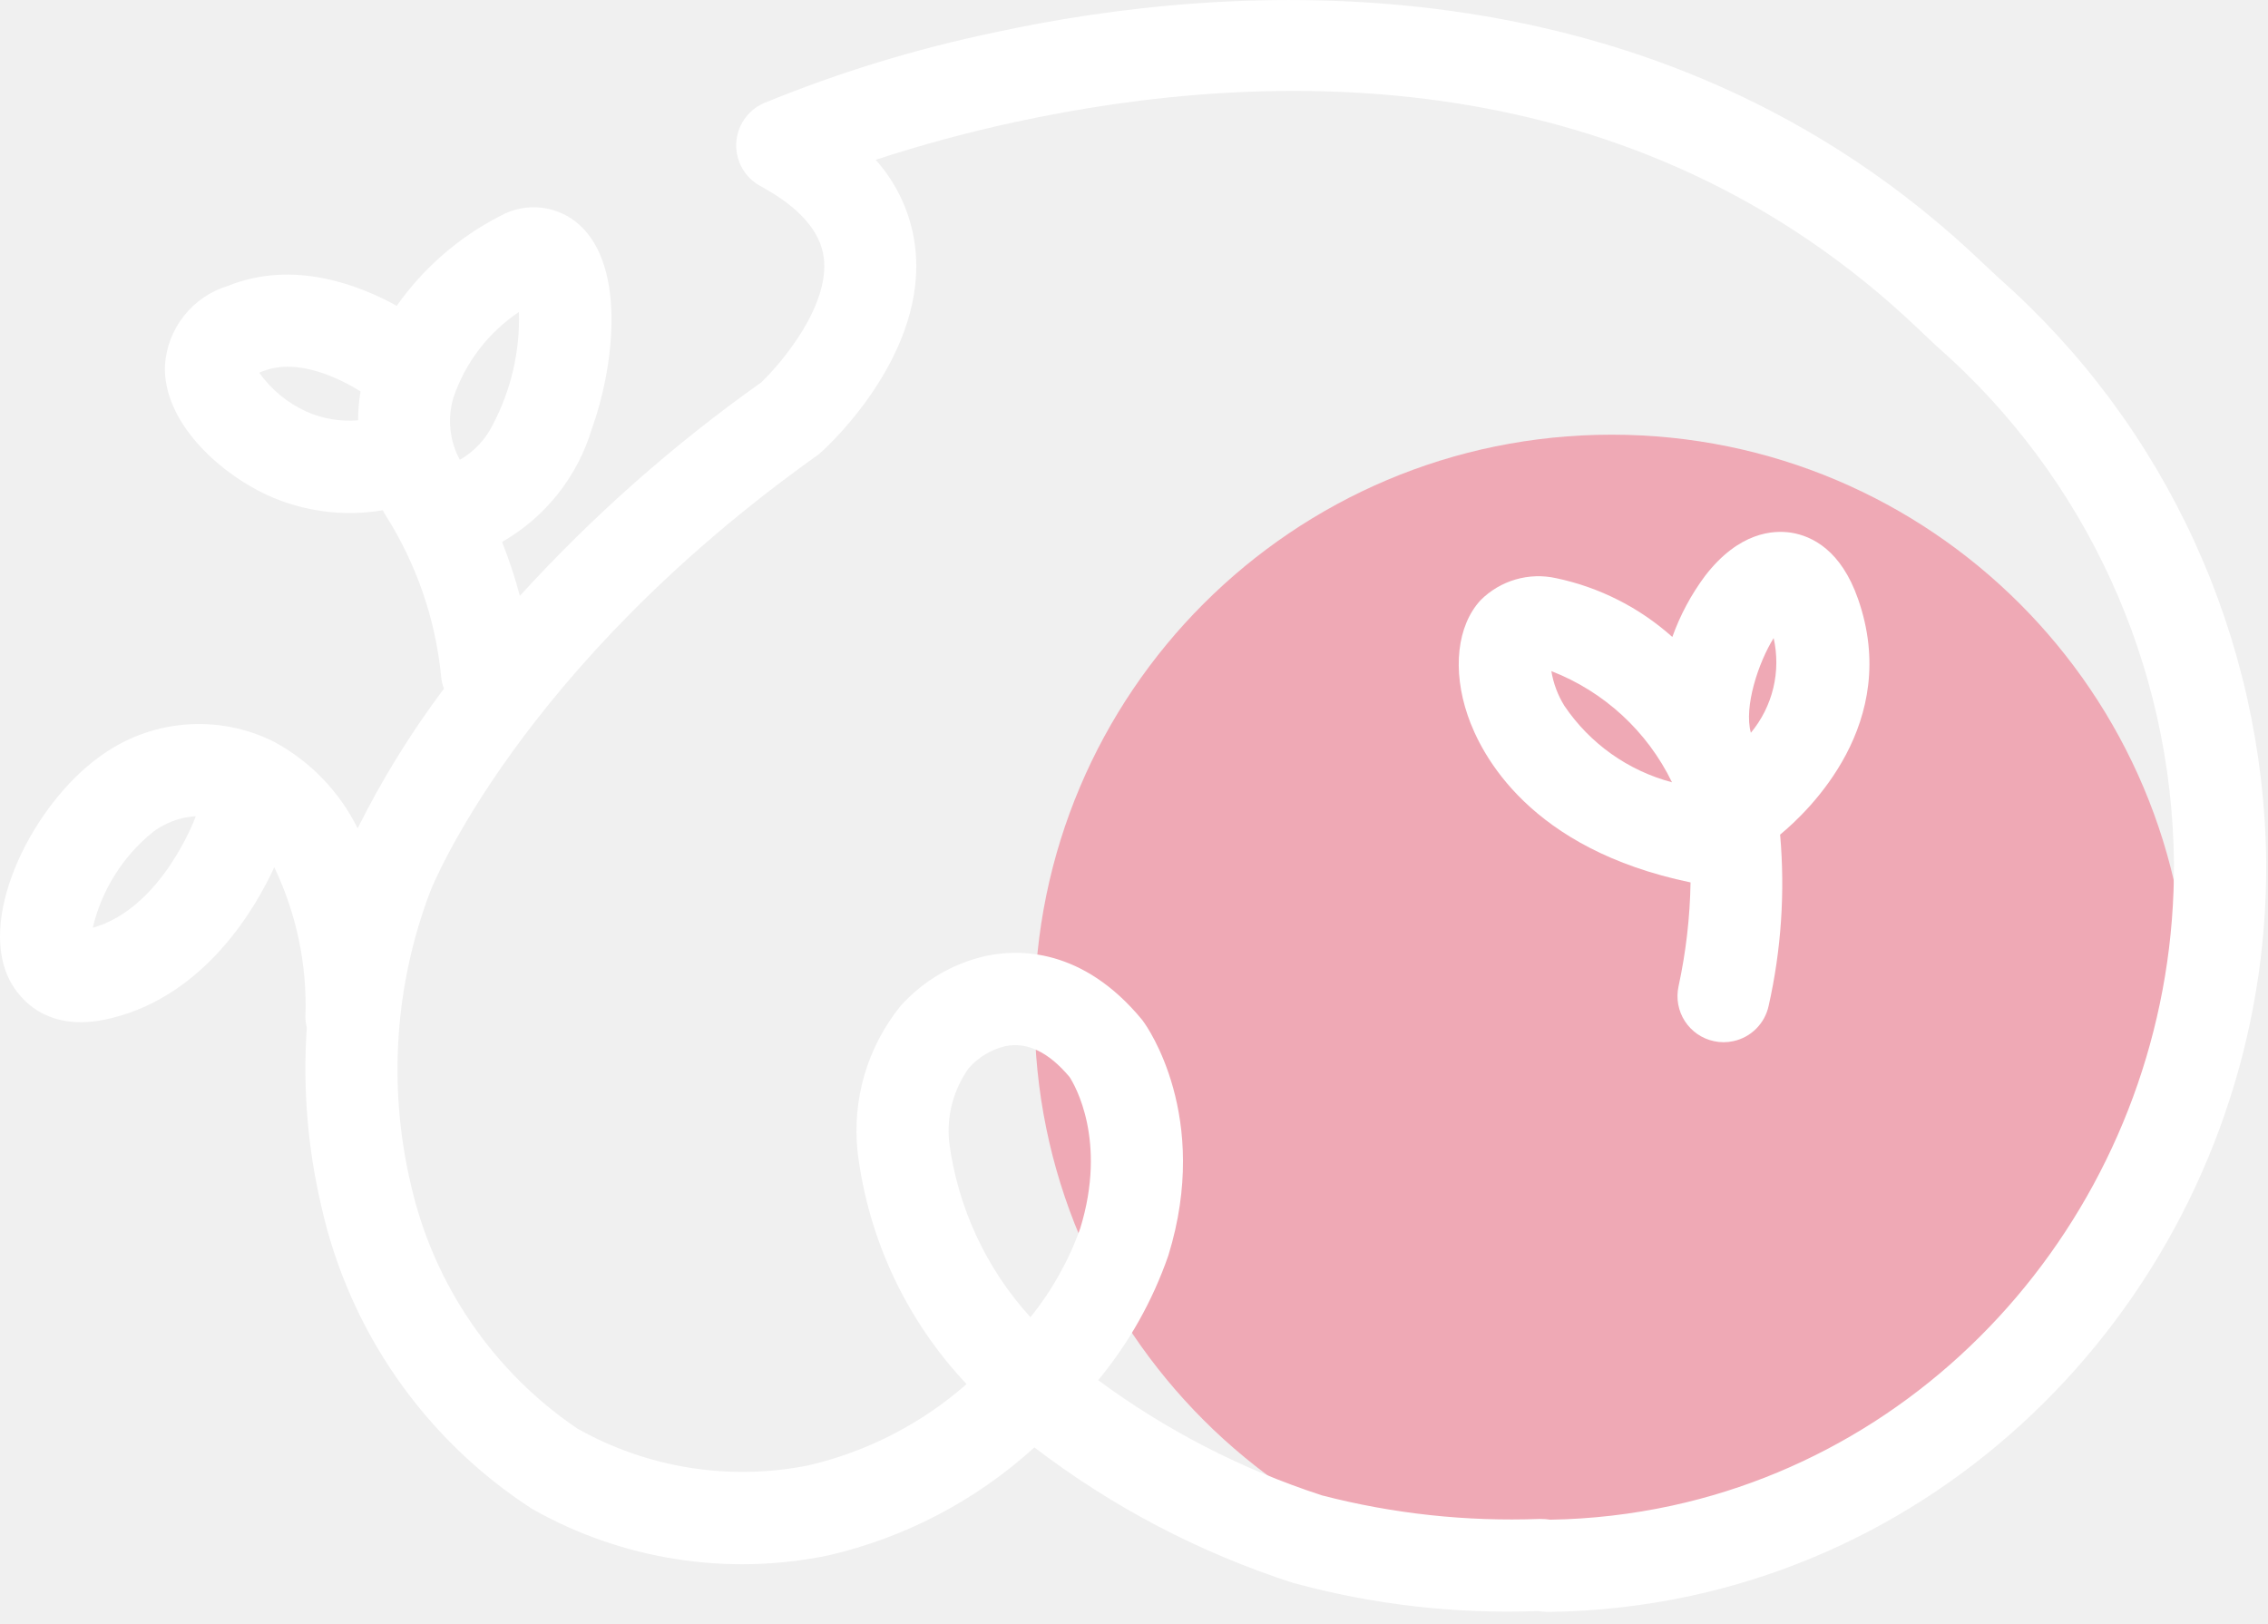
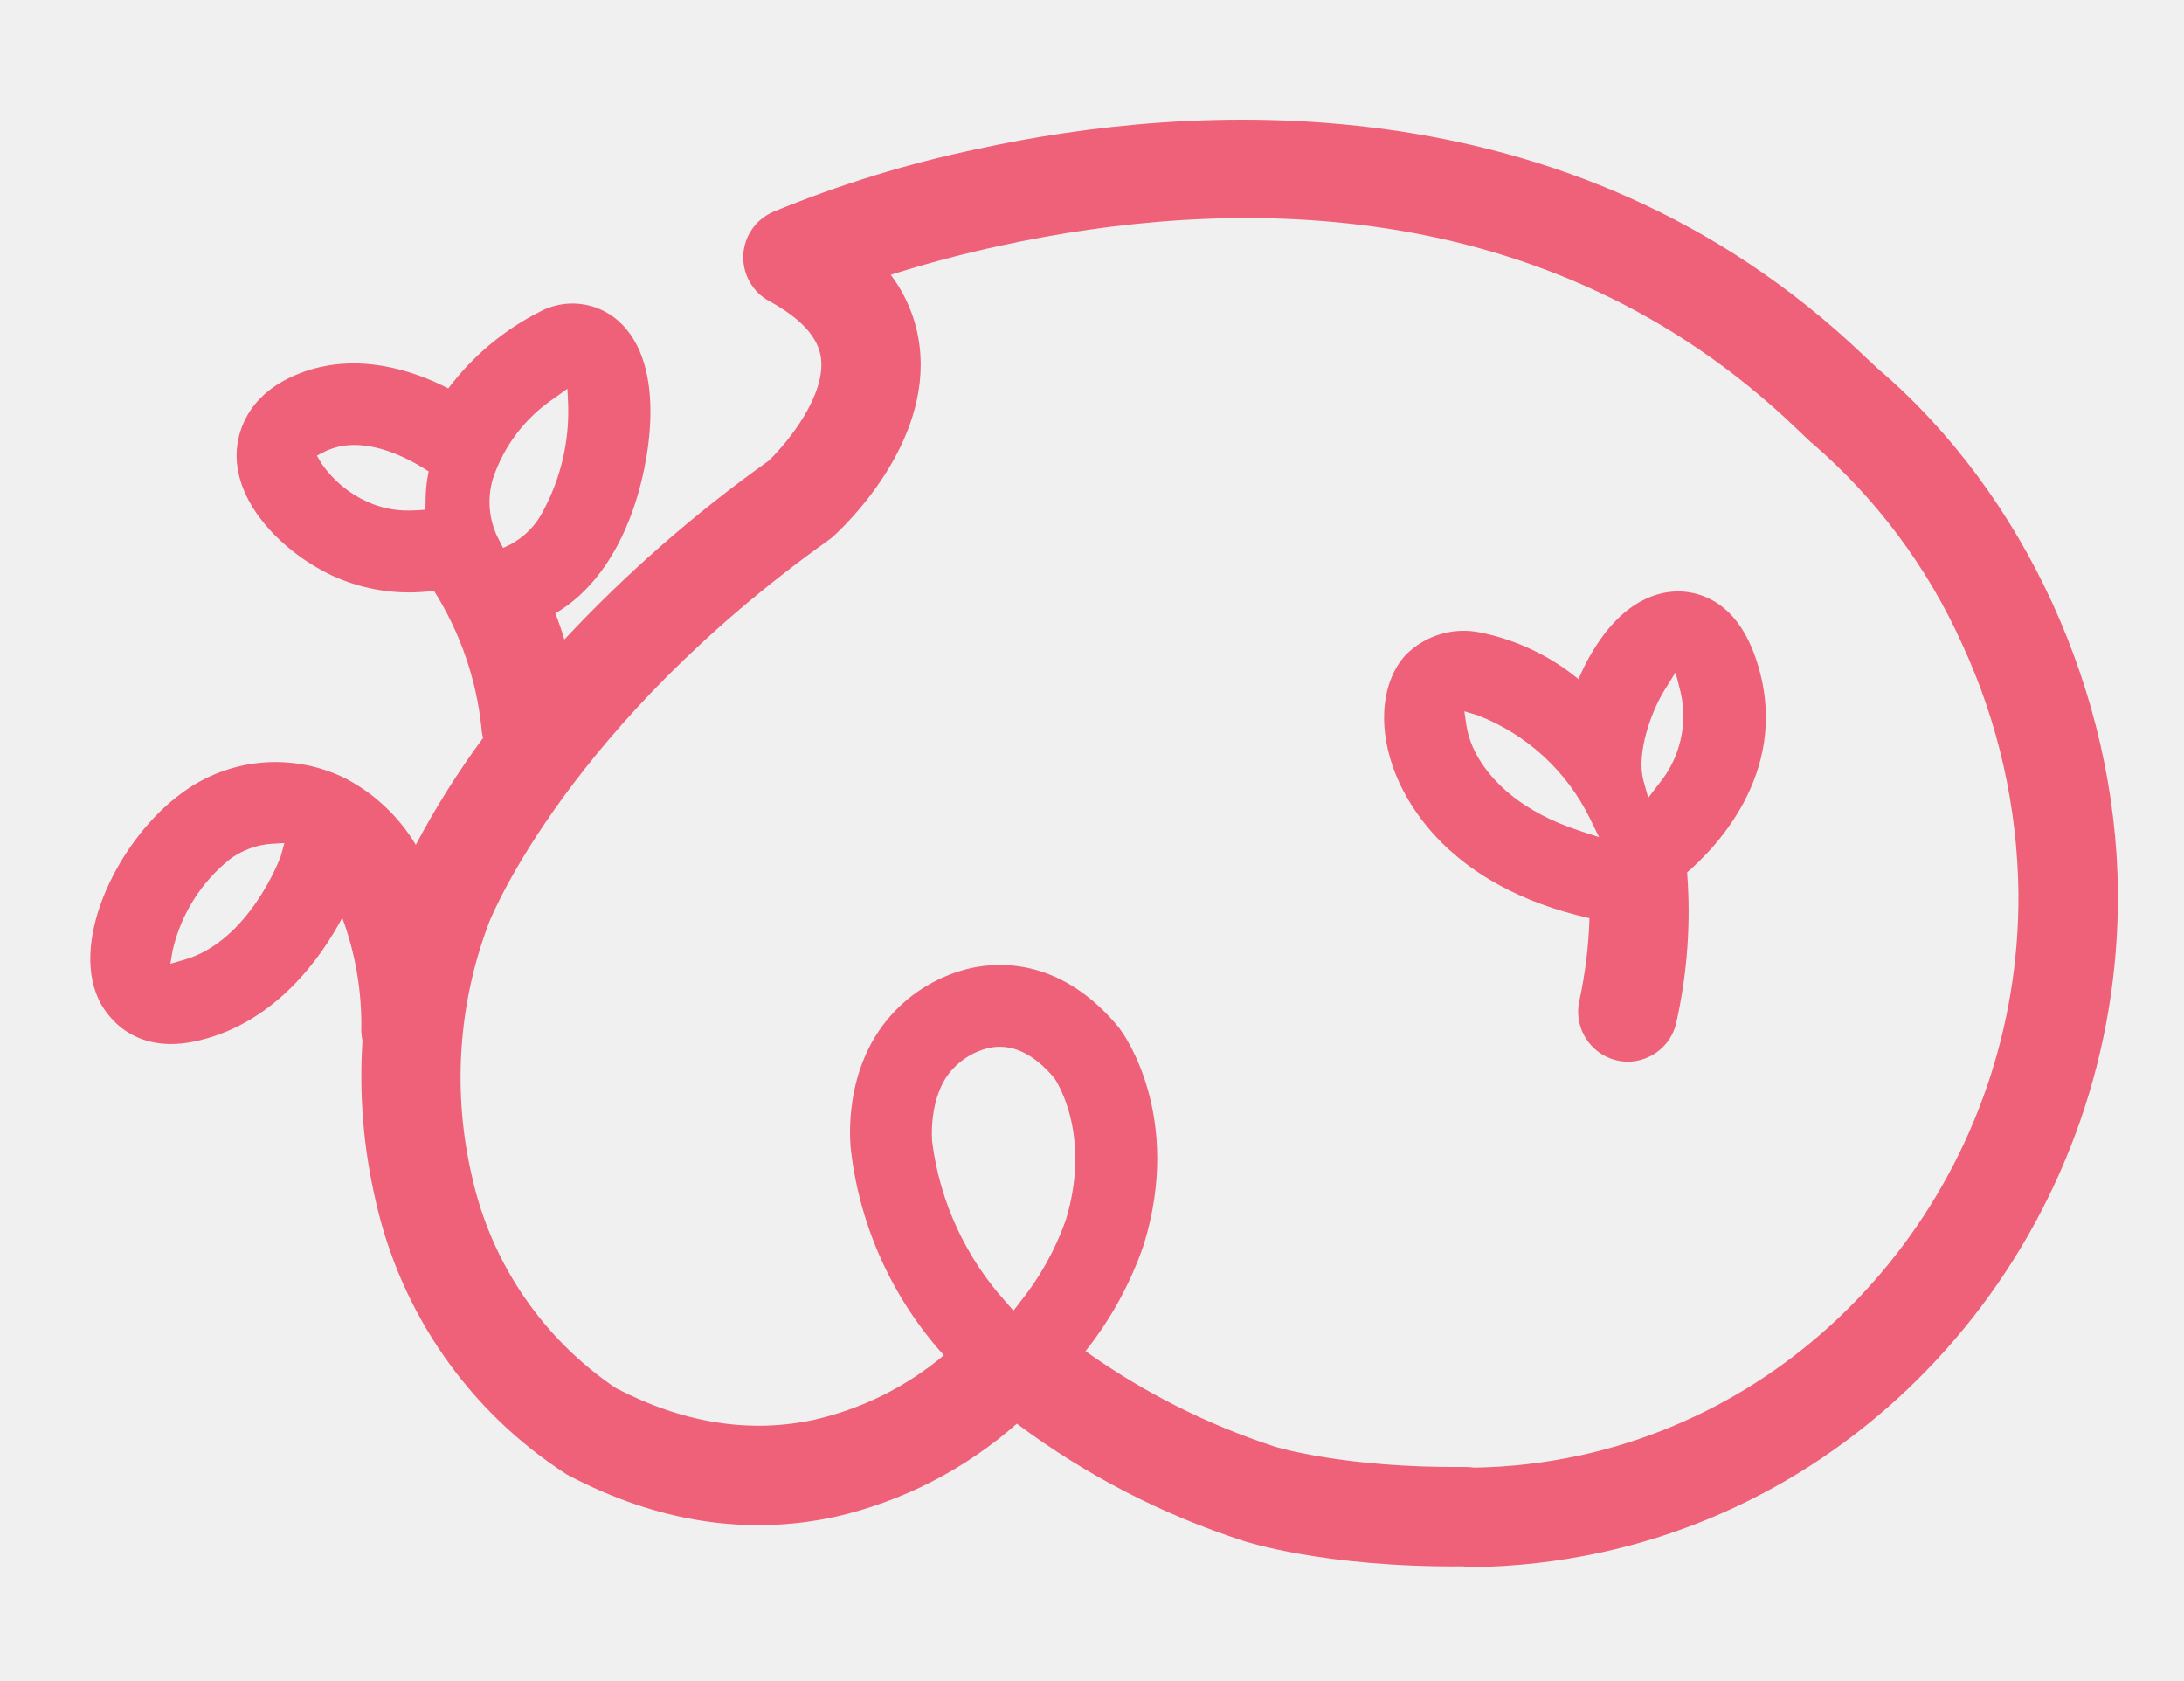
- <svg xmlns="http://www.w3.org/2000/svg" width="102" height="73" viewBox="0 0 102 73" fill="none">
-   <g clip-path="url(#clip0_2209_19743)">
-     <path opacity="0.49" d="M72.483 71.462C86.819 71.462 98.44 59.841 98.44 45.505C98.44 31.169 86.819 19.548 72.483 19.548C58.147 19.548 46.526 31.169 46.526 45.505C46.526 59.841 58.147 71.462 72.483 71.462Z" fill="#EF6079" />
-     <path d="M83.563 26.935C82.8 24.748 81.504 24.109 80.563 23.956C79.763 23.831 78.207 23.913 76.68 25.902C76.057 26.738 75.562 27.663 75.211 28.645C73.733 27.322 71.933 26.411 69.992 26.002C69.387 25.866 68.757 25.886 68.162 26.059C67.566 26.232 67.024 26.553 66.586 26.992C65.531 28.136 65.307 30.123 66.008 32.172C66.623 33.972 68.808 38.183 76.03 39.683C76.004 41.257 75.822 42.824 75.489 44.362C75.432 44.628 75.427 44.903 75.476 45.17C75.525 45.437 75.626 45.693 75.774 45.921C75.921 46.149 76.113 46.346 76.336 46.501C76.56 46.655 76.812 46.764 77.078 46.821C77.366 46.885 77.665 46.885 77.953 46.821C78.343 46.738 78.7 46.543 78.981 46.262C79.263 45.98 79.458 45.623 79.542 45.234C80.111 42.71 80.285 40.112 80.058 37.534C81.333 36.479 85.518 32.517 83.563 26.935ZM70.356 31.741C70.06 31.264 69.861 30.734 69.77 30.18C72.145 31.103 74.083 32.889 75.196 35.18C73.219 34.658 71.5 33.436 70.356 31.741ZM78.743 32.953C78.417 31.786 79.088 29.781 79.767 28.695C79.934 29.436 79.928 30.205 79.751 30.943C79.573 31.682 79.228 32.369 78.743 32.953V32.953Z" fill="white" />
-     <path d="M89.89 12.499L89.208 11.861C74.339 -2.374 54.958 -0.768 44.723 1.461C41.171 2.2 37.696 3.266 34.34 4.644C33.986 4.802 33.684 5.055 33.467 5.376C33.249 5.697 33.126 6.072 33.111 6.459C33.096 6.846 33.189 7.229 33.381 7.566C33.572 7.903 33.854 8.179 34.194 8.364C35.938 9.31 36.9 10.393 37.05 11.596C37.311 13.756 35.173 16.296 34.237 17.196C30.284 19.997 26.643 23.215 23.38 26.796C23.162 25.973 22.895 25.163 22.58 24.372C24.529 23.255 25.974 21.432 26.619 19.28C27.577 16.643 28.209 12.023 26.036 10.09C25.558 9.669 24.961 9.406 24.327 9.338C23.694 9.27 23.055 9.4 22.498 9.711C20.642 10.662 19.044 12.049 17.843 13.753C16.188 12.838 13.223 11.663 10.262 12.853C9.476 13.089 8.781 13.561 8.272 14.205C7.763 14.849 7.464 15.634 7.416 16.453C7.339 18.919 9.736 21.192 11.993 22.253C13.625 23.003 15.445 23.245 17.216 22.946C17.257 23.024 17.297 23.103 17.347 23.18C18.721 25.349 19.573 27.807 19.834 30.361C19.845 30.57 19.889 30.775 19.965 30.97C18.484 32.942 17.185 35.044 16.084 37.251C15.261 35.587 13.938 34.221 12.3 33.346C11.057 32.728 9.667 32.466 8.284 32.589C6.901 32.711 5.579 33.214 4.463 34.04C1.516 36.171 -0.966 41.067 0.373 43.955C0.661 44.583 1.863 46.579 5.018 45.785C9.256 44.744 11.518 40.785 12.335 39C13.341 41.103 13.822 43.419 13.735 45.748C13.739 45.907 13.76 46.064 13.797 46.218C13.614 48.912 13.835 51.618 14.452 54.247C15.704 59.845 19.103 64.728 23.917 67.847C23.941 67.86 23.963 67.872 23.984 67.886C28.009 70.149 32.715 70.882 37.237 69.95C40.697 69.154 43.894 67.48 46.52 65.09C50.023 67.77 53.958 69.831 58.156 71.183C61.742 72.163 65.456 72.59 69.171 72.449L69.399 72.477C69.481 72.485 69.564 72.485 69.647 72.488C71.806 72.462 73.956 72.219 76.066 71.762C91.151 68.484 102.026 54.595 101.92 38.742C101.861 33.77 100.759 28.866 98.687 24.345C96.615 19.825 93.618 15.79 89.89 12.499V12.499ZM23.338 14.03C23.391 15.8 22.983 17.553 22.154 19.117C21.828 19.771 21.315 20.314 20.681 20.678C20.451 20.253 20.307 19.787 20.258 19.307C20.208 18.826 20.254 18.341 20.393 17.878C20.925 16.307 21.96 14.954 23.338 14.03V14.03ZM11.662 16.762C11.708 16.738 11.755 16.718 11.804 16.702C13.422 16.048 15.382 17.084 16.215 17.602C16.142 18.032 16.105 18.466 16.105 18.902C15.304 18.969 14.5 18.831 13.767 18.502C12.925 18.118 12.2 17.519 11.662 16.766V16.762ZM8.784 36.762C8.769 36.805 7.27 40.85 4.172 41.723C4.573 40.02 5.531 38.499 6.894 37.403C7.304 37.101 7.773 36.888 8.271 36.777C8.446 36.74 8.623 36.716 8.801 36.706C8.796 36.73 8.787 36.747 8.784 36.766V36.762ZM46.342 59.235C44.344 57.043 43.068 54.289 42.686 51.347C42.567 50.168 42.884 48.986 43.577 48.024C44.005 47.544 44.569 47.204 45.194 47.051C46.175 46.836 47.156 47.306 48.102 48.433C48.341 48.8 49.795 51.297 48.584 55.233C48.069 56.686 47.31 58.04 46.342 59.239V59.235ZM97.77 38.773C97.87 52.673 88.37 64.845 75.191 67.71C73.393 68.1 71.561 68.311 69.722 68.341L69.49 68.315C69.412 68.31 69.329 68.306 69.247 68.307C65.951 68.432 62.654 68.076 59.461 67.25C55.847 66.075 52.446 64.325 49.389 62.067C50.768 60.401 51.838 58.5 52.546 56.456C54.475 50.203 51.561 46.13 51.433 45.956C51.412 45.926 51.388 45.896 51.369 45.867C48.695 42.616 45.799 42.667 44.313 42.996C42.837 43.332 41.502 44.119 40.494 45.248C39.757 46.162 39.207 47.213 38.877 48.34C38.547 49.467 38.443 50.649 38.571 51.816C39.051 55.726 40.768 59.38 43.471 62.244C41.436 64.03 38.991 65.286 36.354 65.899C32.8 66.609 29.11 66.019 25.954 64.237C22.176 61.668 19.509 57.766 18.488 53.312C17.442 48.913 17.744 44.3 19.356 40.075C19.395 39.975 23.306 30.059 36.748 20.484C36.814 20.436 36.878 20.384 36.938 20.328C37.433 19.882 41.727 15.828 41.156 11.095C40.98 9.641 40.361 8.276 39.382 7.186C41.425 6.518 43.5 5.955 45.6 5.5C57.115 3 73.532 2.588 86.347 14.858L87.073 15.547C87.104 15.568 87.129 15.597 87.163 15.623C90.456 18.523 93.103 22.082 94.93 26.071C96.758 30.061 97.725 34.39 97.77 38.777V38.773Z" fill="white" />
-   </g>
-   <defs>
-     <clipPath id="clip0_2209_19743">
-       <rect width="101.924" height="72.493" fill="white" />
-     </clipPath>
-   </defs>
+ <svg xmlns="http://www.w3.org/2000/svg" width="52" height="40" viewBox="0 0 52 40" fill="none">
+   <path d="M44.704 8.771L44.391 8.479C37.341 1.727 28.161 2.485 23.315 3.538C21.633 3.886 19.988 4.391 18.401 5.047C18.198 5.136 18.025 5.281 17.901 5.463C17.776 5.646 17.706 5.861 17.697 6.082C17.689 6.303 17.742 6.522 17.852 6.714C17.961 6.906 18.122 7.064 18.317 7.169C19.072 7.579 19.488 8.037 19.548 8.528C19.655 9.406 18.787 10.502 18.301 10.97C16.541 12.222 14.912 13.647 13.437 15.225C13.374 15.013 13.301 14.804 13.225 14.6C14.017 14.138 14.65 13.306 15.055 12.182C15.46 11.074 15.909 8.695 14.723 7.639C14.468 7.413 14.149 7.272 13.809 7.235C13.47 7.198 13.128 7.267 12.83 7.433C11.983 7.866 11.245 8.486 10.674 9.247C9.879 8.837 8.489 8.343 7.101 8.902C5.817 9.414 5.647 10.387 5.634 10.779C5.595 12.033 6.782 13.173 7.903 13.701C8.662 14.051 9.504 14.177 10.332 14.064C10.954 15.05 11.342 16.167 11.463 17.327C11.466 17.408 11.48 17.489 11.502 17.567C10.906 18.375 10.37 19.226 9.9 20.113C9.499 19.443 8.921 18.897 8.23 18.534C7.612 18.227 6.921 18.096 6.233 18.156C5.545 18.217 4.888 18.466 4.333 18.877C2.856 19.946 1.666 22.324 2.346 23.788C2.456 24.026 3.083 25.186 4.767 24.763C6.581 24.319 7.65 22.787 8.149 21.849C8.468 22.711 8.622 23.627 8.601 24.546C8.605 24.624 8.614 24.702 8.63 24.779C8.548 26.055 8.653 27.336 8.944 28.582C9.542 31.268 11.175 33.609 13.489 35.098L13.526 35.119C15.643 36.235 17.786 36.567 19.89 36.11C21.493 35.742 22.978 34.98 24.211 33.893C25.843 35.112 27.664 36.055 29.601 36.682C29.619 36.688 31.507 37.318 34.829 37.289L34.926 37.299C34.957 37.302 34.988 37.304 35.02 37.304L35.067 37.307C36.094 37.293 37.118 37.177 38.122 36.959C45.3 35.399 50.476 28.794 50.426 21.25C50.392 16.527 48.202 11.746 44.704 8.771ZM10.18 11.364C10.147 11.555 10.132 11.748 10.133 11.942L10.13 12.135L9.937 12.149C9.869 12.151 9.803 12.154 9.738 12.154C9.393 12.159 9.051 12.086 8.737 11.942C8.302 11.744 7.929 11.431 7.657 11.038L7.545 10.847L7.741 10.747C7.771 10.729 7.802 10.716 7.835 10.706C8.646 10.379 9.592 10.841 10.086 11.147L10.206 11.223L10.18 11.364ZM6.683 20.39C6.677 20.408 5.938 22.413 4.377 22.852L4.056 22.944L4.113 22.614C4.311 21.762 4.791 21 5.475 20.453C5.691 20.295 5.938 20.183 6.199 20.126C6.292 20.105 6.386 20.092 6.481 20.087L6.771 20.071L6.683 20.39ZM11.735 11.398C11.995 10.614 12.509 9.939 13.196 9.48L13.51 9.255L13.528 9.639C13.555 10.509 13.354 11.371 12.945 12.141C12.775 12.489 12.5 12.774 12.159 12.959L11.978 13.045L11.887 12.867C11.644 12.417 11.589 11.889 11.735 11.398ZM25.372 29.058C25.121 29.762 24.754 30.42 24.284 31.002L24.13 31.204L23.963 31.01C22.997 29.949 22.38 28.617 22.196 27.194C22.193 27.181 22.091 26.107 22.666 25.469C22.897 25.211 23.201 25.03 23.537 24.949C24.078 24.831 24.606 25.072 25.105 25.668C25.21 25.824 25.978 27.084 25.372 29.058ZM37.62 34.649C36.794 34.828 35.952 34.925 35.106 34.939L35.001 34.928C34.965 34.926 34.923 34.923 34.884 34.923H34.871C31.998 34.952 30.359 34.442 30.343 34.437C28.738 33.912 27.221 33.146 25.845 32.166C26.449 31.406 26.919 30.549 27.233 29.63C28.177 26.567 26.739 24.596 26.684 24.525L26.642 24.465C25.314 22.852 23.866 22.884 23.124 23.046C22.387 23.212 21.721 23.604 21.218 24.167C20.058 25.461 20.238 27.22 20.264 27.416C20.483 29.221 21.255 30.915 22.473 32.265C21.581 33.014 20.524 33.54 19.389 33.799C17.849 34.134 16.255 33.878 14.66 33.044C12.928 31.873 11.707 30.086 11.246 28.046C10.766 26.022 10.905 23.9 11.646 21.956C11.722 21.765 13.581 17.238 19.741 12.849C19.778 12.822 19.813 12.793 19.846 12.763C20.087 12.546 22.178 10.585 21.895 8.246C21.822 7.627 21.584 7.039 21.208 6.542C22.05 6.275 22.925 6.042 23.819 5.849C29.175 4.686 36.81 4.492 42.762 10.191L43.102 10.515L43.125 10.536C43.138 10.543 43.149 10.554 43.154 10.557C44.678 11.873 45.896 13.506 46.722 15.343C47.581 17.201 48.036 19.221 48.058 21.268C48.102 27.696 43.713 33.324 37.62 34.649Z" fill="#EF6079" />
+   <path d="M41.792 15.638C41.4 14.514 40.721 14.182 40.219 14.101C39.8 14.033 38.98 14.075 38.198 15.094C37.95 15.425 37.743 15.786 37.584 16.169C36.91 15.614 36.11 15.233 35.255 15.06C34.937 14.992 34.606 15.005 34.294 15.098C33.983 15.19 33.699 15.36 33.47 15.591C32.921 16.187 32.8 17.198 33.156 18.234C33.444 19.078 34.476 21.101 37.845 21.859C37.825 22.526 37.742 23.191 37.6 23.843C37.564 24.015 37.567 24.194 37.609 24.365C37.65 24.536 37.729 24.696 37.84 24.833C37.951 24.97 38.09 25.081 38.249 25.157C38.408 25.234 38.581 25.274 38.758 25.275C38.841 25.275 38.924 25.265 39.006 25.247C39.228 25.198 39.432 25.087 39.593 24.927C39.754 24.766 39.865 24.562 39.913 24.34C40.176 23.169 40.262 21.965 40.169 20.769C40.888 20.15 42.71 18.257 41.792 15.638ZM39.636 16.422L39.895 16.007L40.015 16.48C40.102 16.858 40.1 17.251 40.011 17.628C39.922 18.006 39.747 18.358 39.5 18.657L39.244 18.994L39.131 18.589C38.951 17.938 39.317 16.932 39.636 16.422V16.422ZM34.913 17.261L34.865 16.934L35.182 17.029C36.351 17.481 37.306 18.359 37.856 19.486L38.073 19.93L37.602 19.776C36.206 19.318 35.535 18.597 35.216 18.072V18.069C35.062 17.822 34.959 17.548 34.913 17.261V17.261Z" fill="#EF6079" />
</svg>
